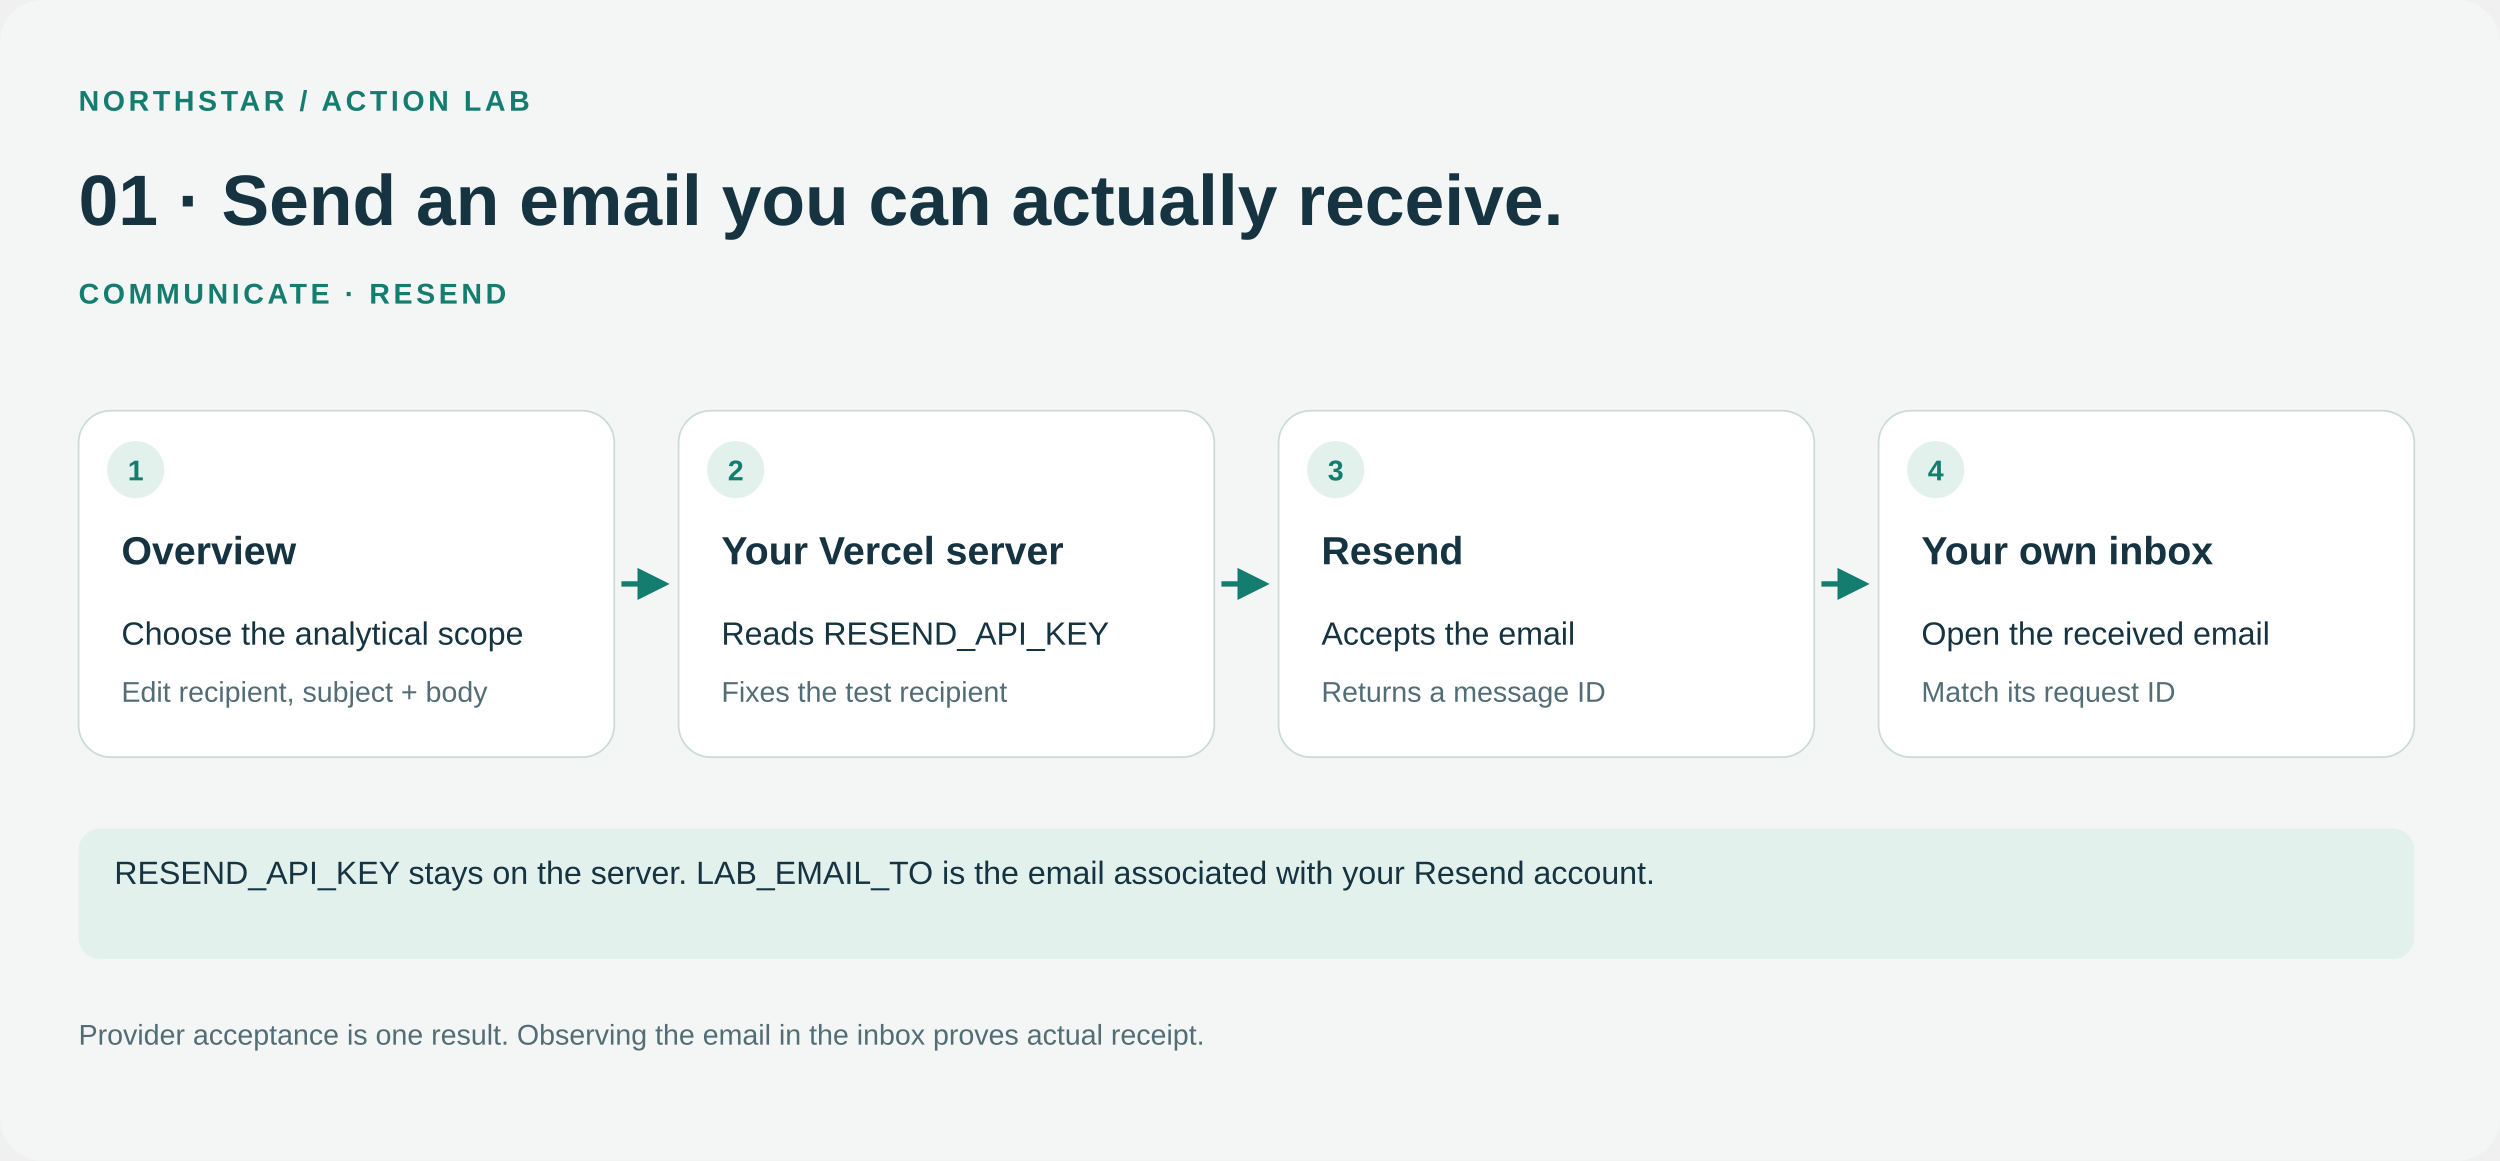
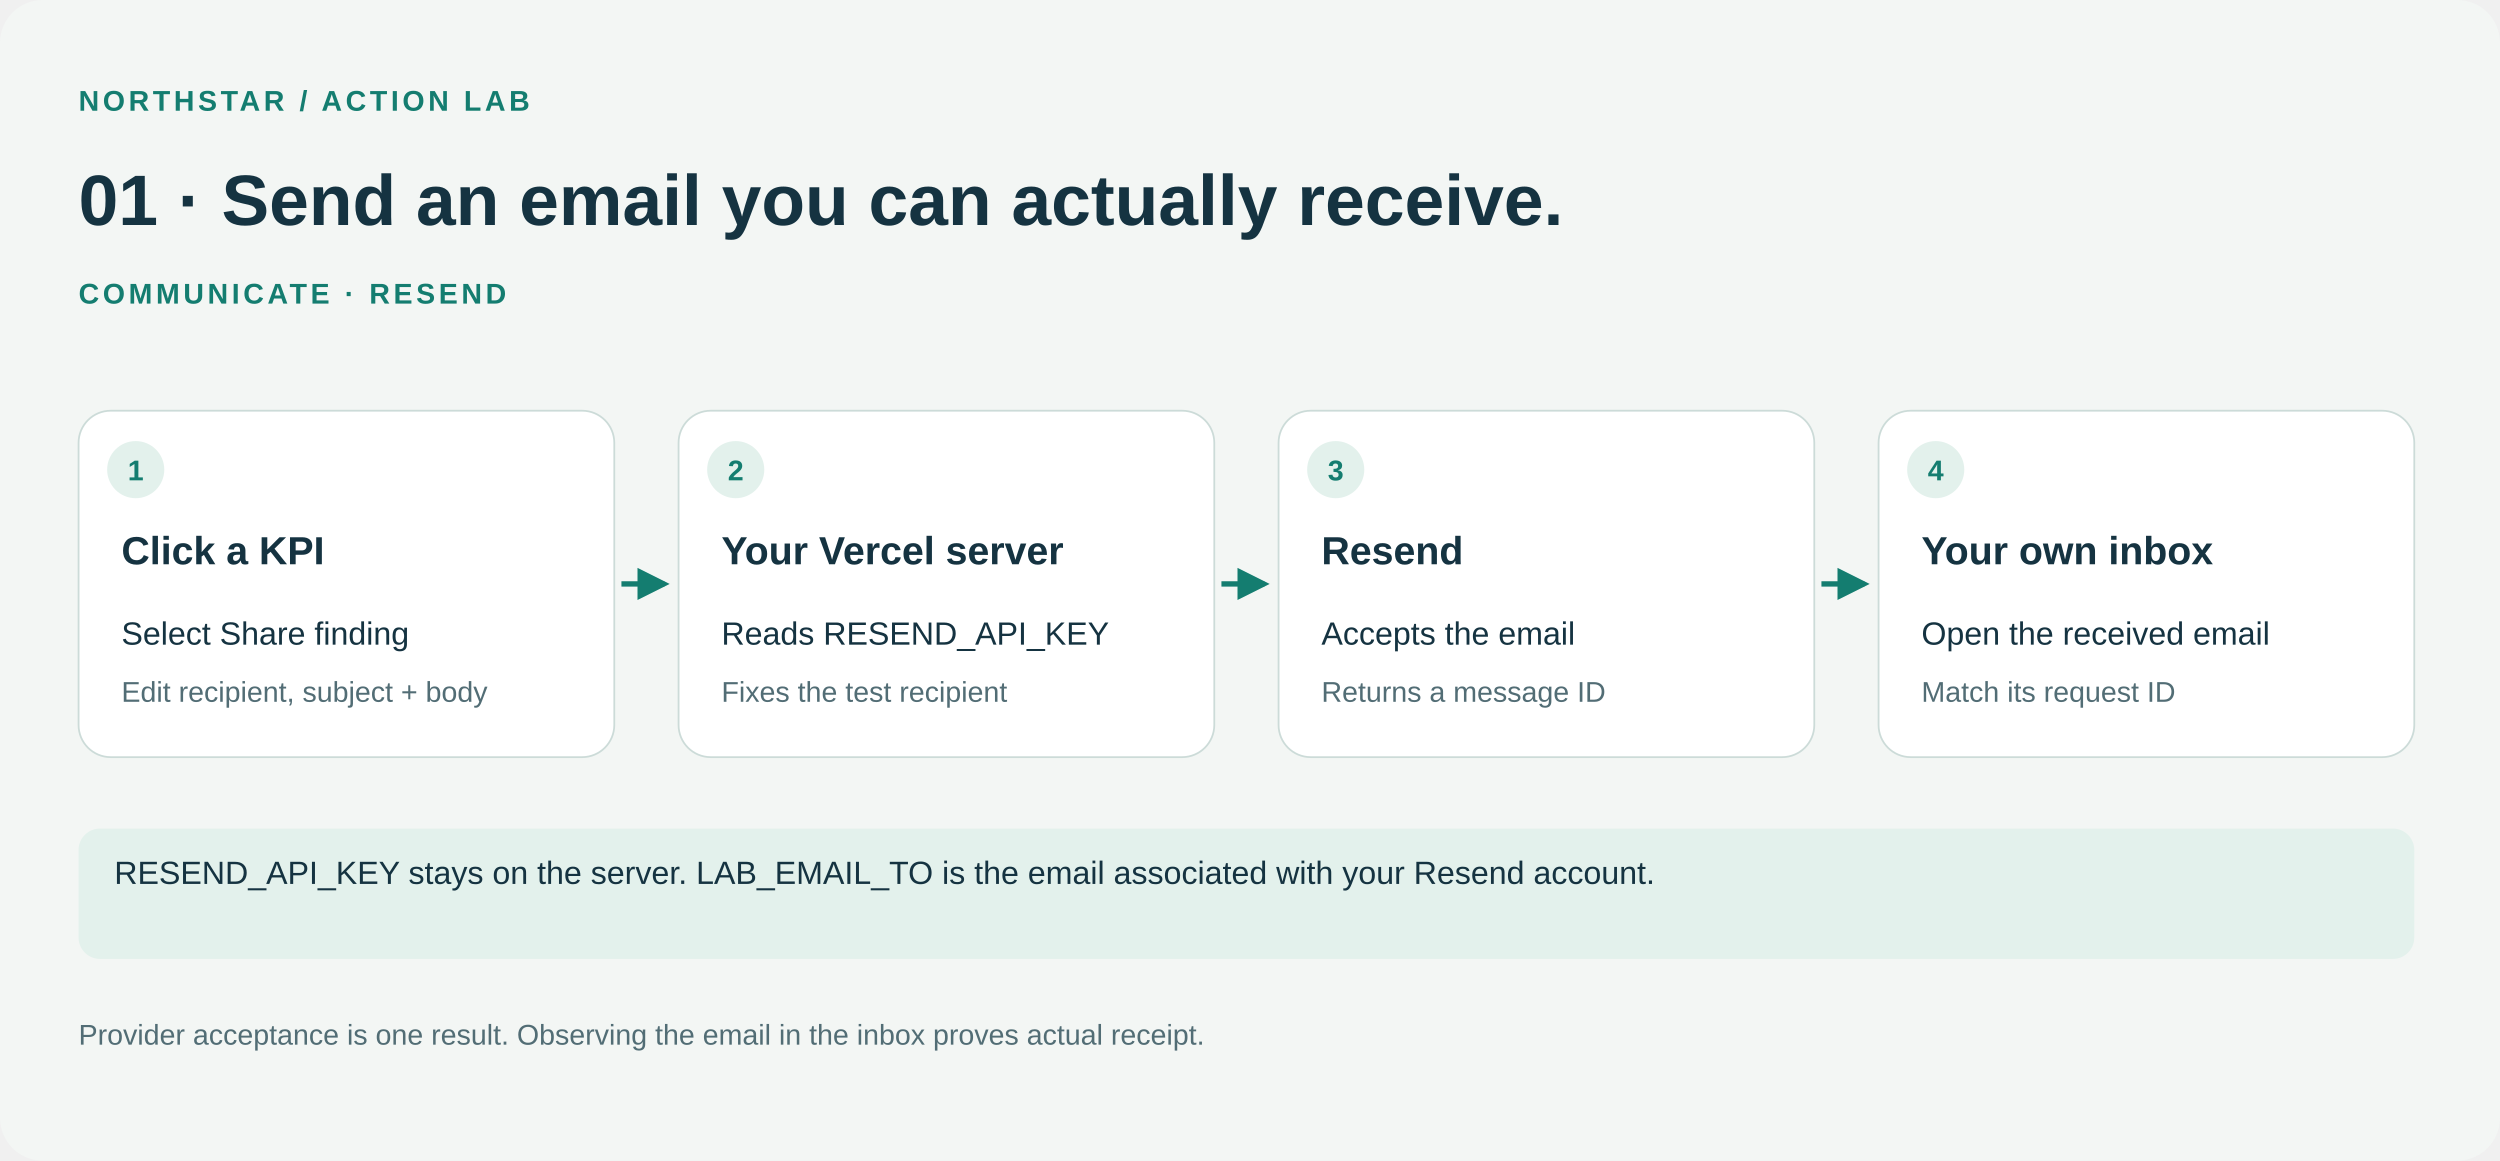
<svg xmlns="http://www.w3.org/2000/svg" viewBox="0 0 1400 650" role="img" aria-labelledby="title desc">
  <defs>
    <marker id="arrow" markerWidth="6" markerHeight="6" refX="5" refY="3" orient="auto">
      <path d="M0 0 L6 3 L0 6" fill="#147d70" />
    </marker>
  </defs>
  <style>text{font-family:Arial,Helvetica,sans-serif;fill:#153341}.eyebrow{font-size:16px;letter-spacing:2px;fill:#147d70;font-weight:700}.title{font-size:40px;font-weight:700}.heading{font-size:22px;font-weight:700}.body{font-size:18px}.small{font-size:16px;fill:#526d75}.number{font-size:16px;font-weight:700;fill:#147d70}.note{font-size:20px}</style>
  <rect width="1400" height="650" rx="24" fill="#f3f6f4" />
  <text x="44" y="62" class="eyebrow">NORTHSTAR / ACTION LAB</text>
  <text x="44" y="126" class="title">01 · Send an email you can actually receive.</text>
  <text x="44" y="170" class="eyebrow">COMMUNICATE · RESEND</text>
  <rect x="44" y="230" width="300" height="194" rx="18" fill="white" stroke="#ccdbd8" />
  <circle cx="76" cy="263" r="16" fill="#e3f1ec" />
  <text x="76" y="269" text-anchor="middle" class="number">1</text>
-   <text x="68" y="316" class="heading">Overview</text>
-   <text x="68" y="361" class="body">Choose the analytical scope</text>
+   <text x="68" y="316" class="heading">Click a KPI</text>
+   <text x="68" y="361" class="body">Select Share finding</text>
  <text x="68" y="393" class="small">Edit recipient, subject + body</text>
  <path d="M 348 327 H 372" fill="none" stroke="#147d70" stroke-width="3" marker-end="url(#arrow)" />
  <rect x="380" y="230" width="300" height="194" rx="18" fill="white" stroke="#ccdbd8" />
  <circle cx="412" cy="263" r="16" fill="#e3f1ec" />
  <text x="412" y="269" text-anchor="middle" class="number">2</text>
  <text x="404" y="316" class="heading">Your Vercel server</text>
  <text x="404" y="361" class="body">Reads RESEND_API_KEY</text>
  <text x="404" y="393" class="small">Fixes the test recipient</text>
  <path d="M 684 327 H 708" fill="none" stroke="#147d70" stroke-width="3" marker-end="url(#arrow)" />
  <rect x="716" y="230" width="300" height="194" rx="18" fill="white" stroke="#ccdbd8" />
  <circle cx="748" cy="263" r="16" fill="#e3f1ec" />
  <text x="748" y="269" text-anchor="middle" class="number">3</text>
  <text x="740" y="316" class="heading">Resend</text>
  <text x="740" y="361" class="body">Accepts the email</text>
  <text x="740" y="393" class="small">Returns a message ID</text>
  <path d="M 1020 327 H 1044" fill="none" stroke="#147d70" stroke-width="3" marker-end="url(#arrow)" />
  <rect x="1052" y="230" width="300" height="194" rx="18" fill="white" stroke="#ccdbd8" />
  <circle cx="1084" cy="263" r="16" fill="#e3f1ec" />
  <text x="1084" y="269" text-anchor="middle" class="number">4</text>
  <text x="1076" y="316" class="heading">Your own inbox</text>
  <text x="1076" y="361" class="body">Open the received email</text>
  <text x="1076" y="393" class="small">Match its request ID</text>
  <rect x="44" y="464" width="1308" height="73" rx="12" fill="#e3f1ec" />
  <text x="64" y="495" class="body">RESEND_API_KEY stays on the server. LAB_EMAIL_TO is the email associated with your Resend account.</text>
  <text x="44" y="585" class="small">Provider acceptance is one result. Observing the email in the inbox proves actual receipt.</text>
</svg>
